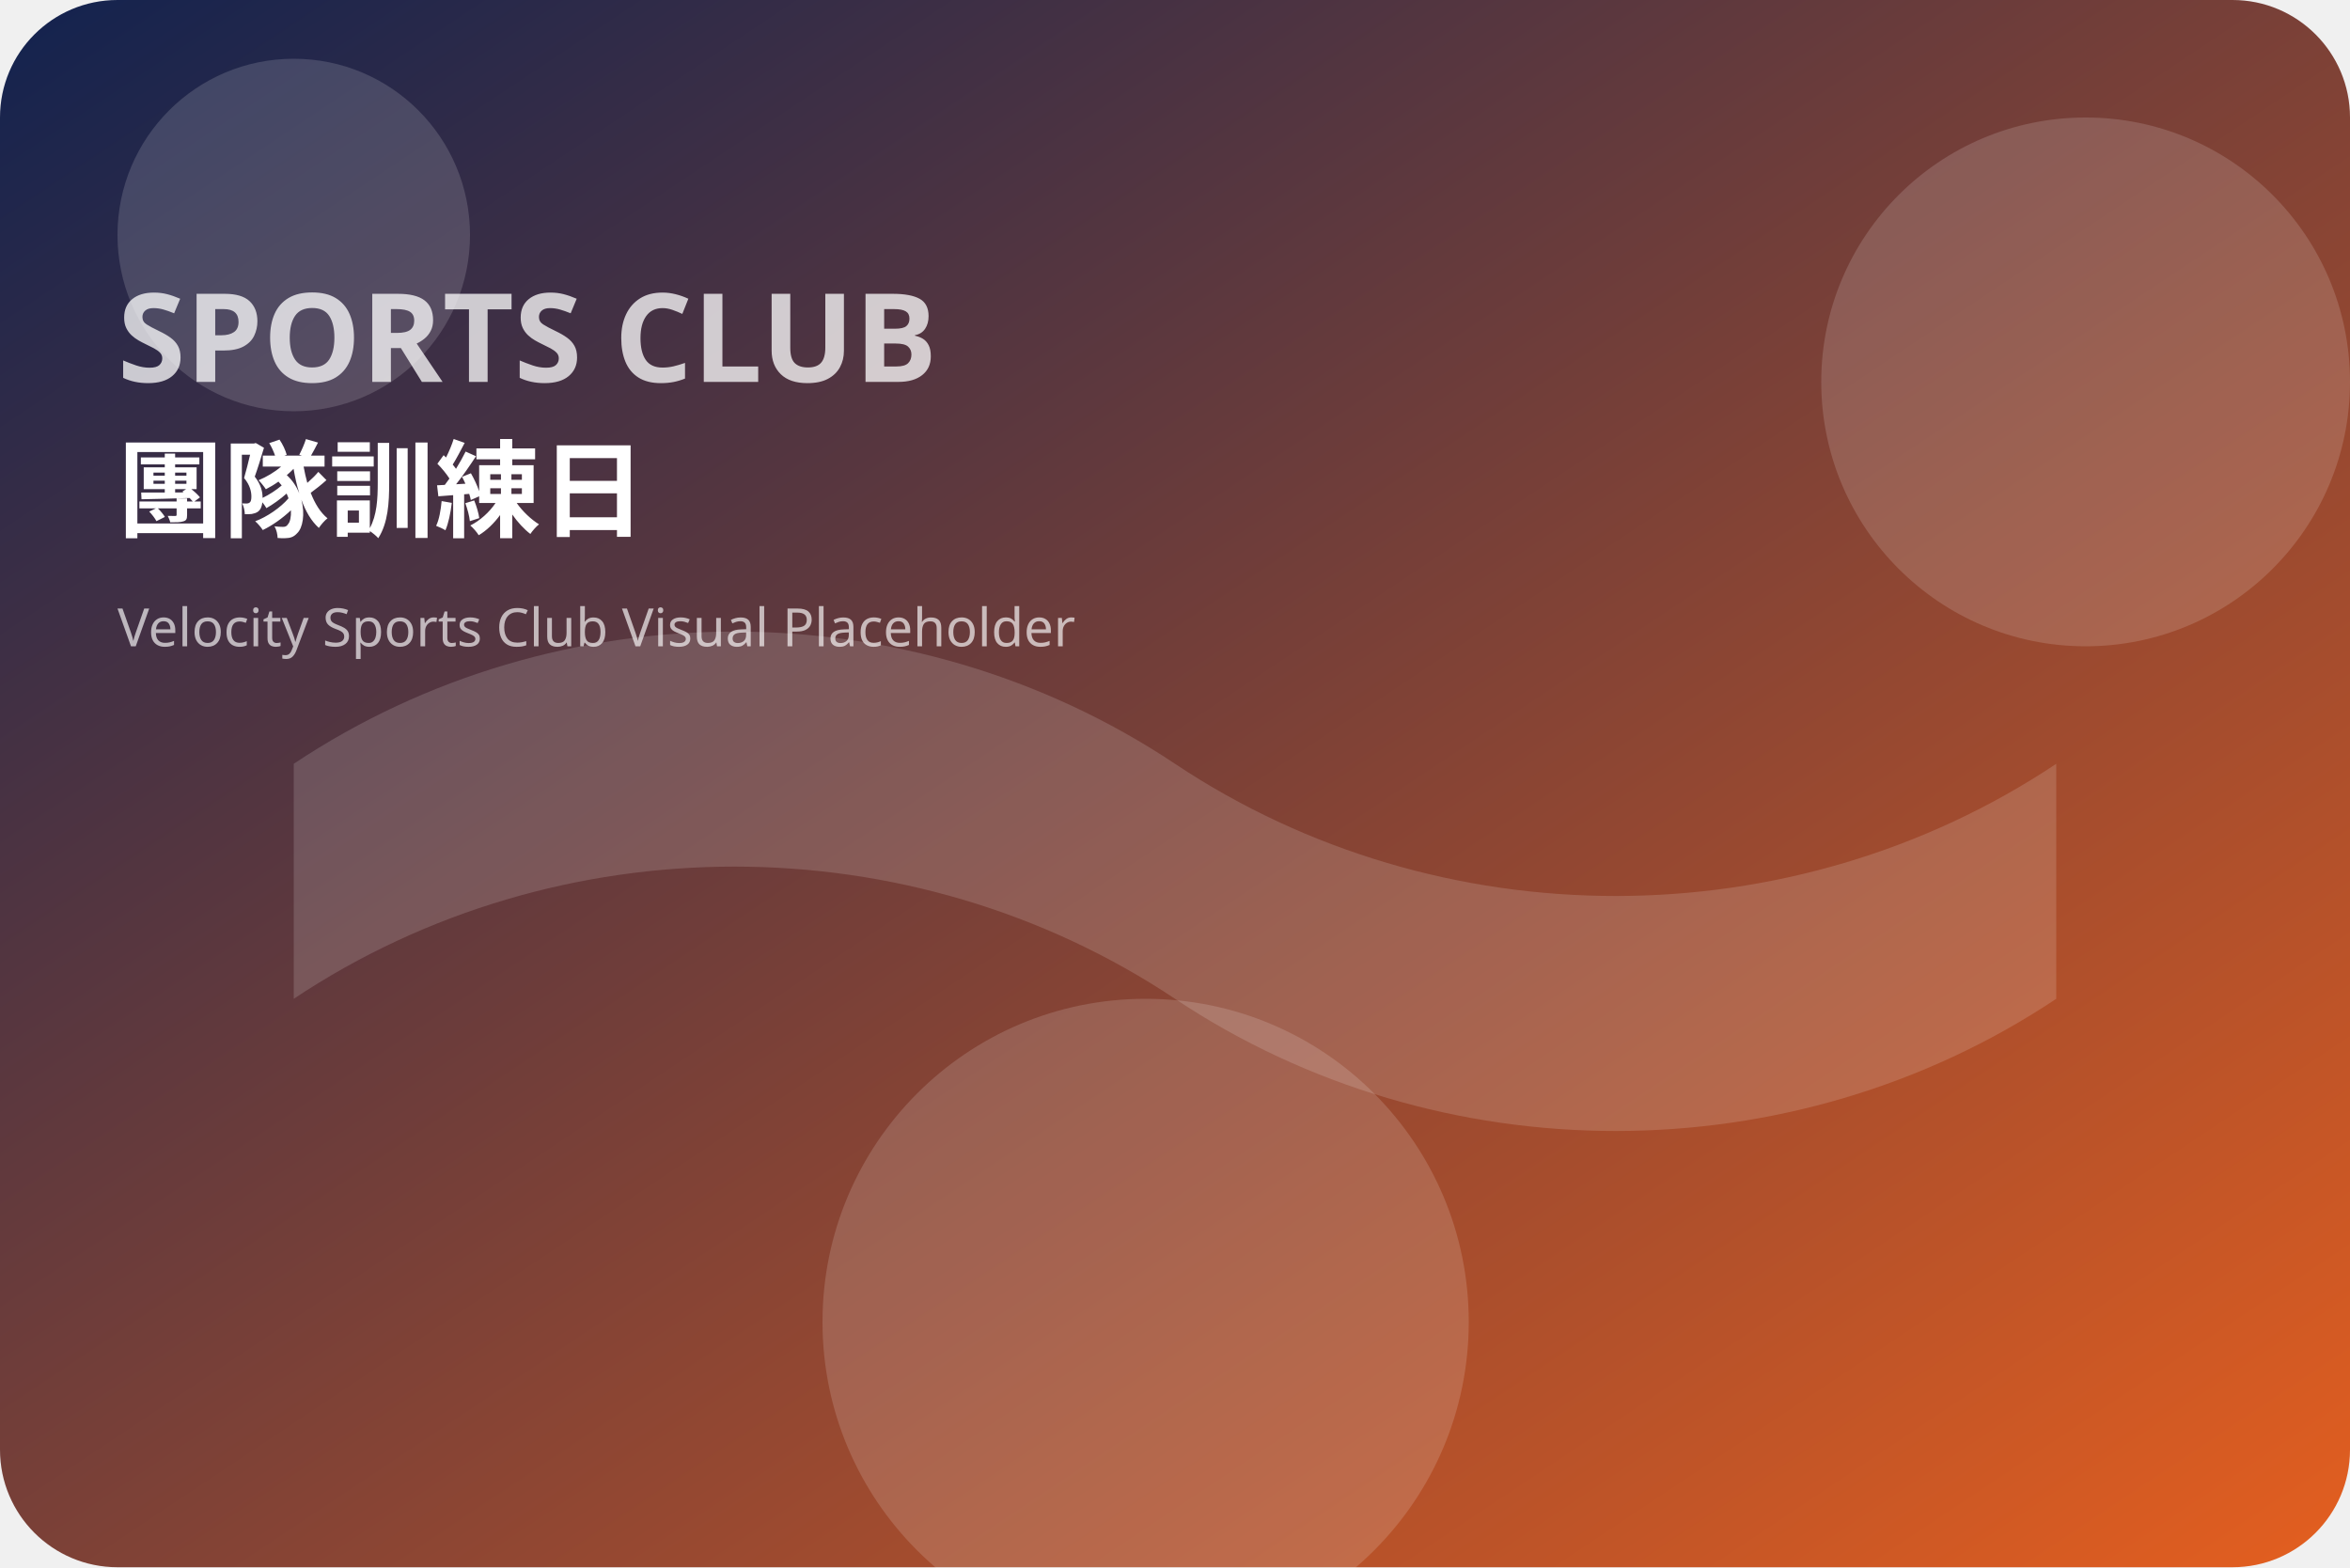
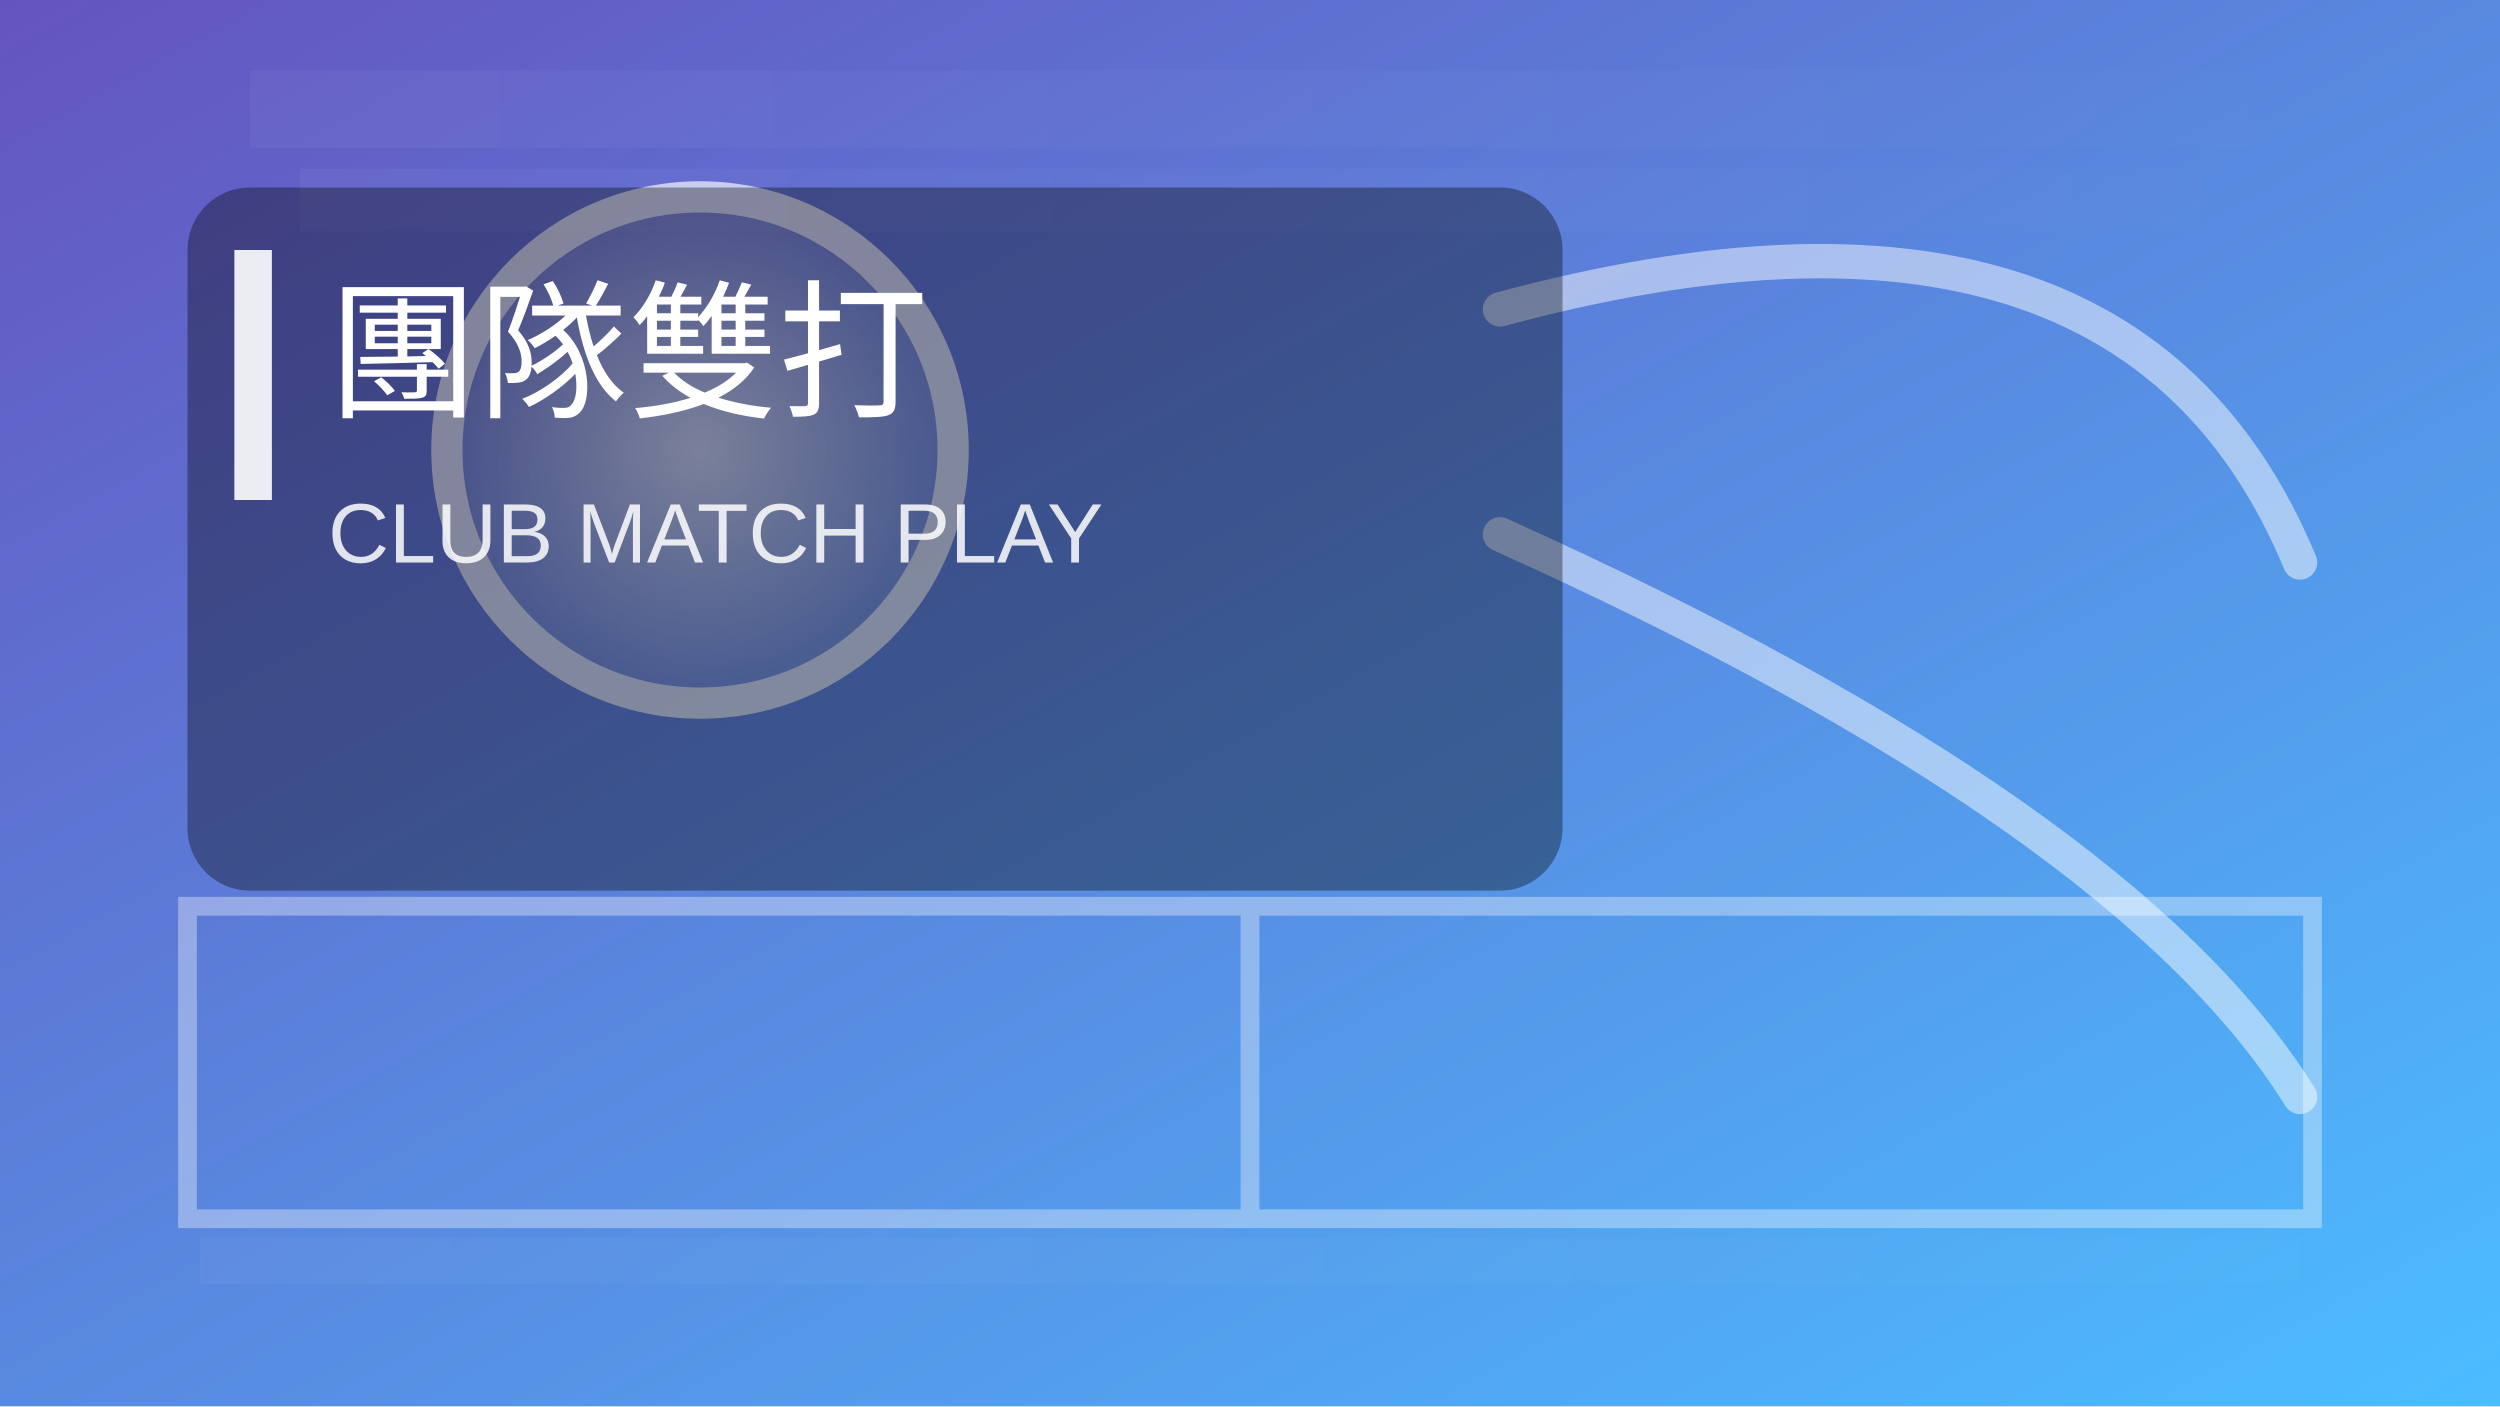
- <svg xmlns="http://www.w3.org/2000/svg" width="1600" height="1067" viewBox="0 0 1600 1067">
+ <svg xmlns="http://www.w3.org/2000/svg" viewBox="0 0 1600 900" role="img" aria-label="團隊雙打 CLUB MATCH PLAY">
  <defs>
-     <linearGradient id="hero-02-svg" x1="0%" y1="0%" x2="100%" y2="100%">
-       <stop offset="0%" stop-color="#11224f" />
-       <stop offset="100%" stop-color="#e55f1f" />
+     <linearGradient id="grad" x1="0" y1="0" x2="1" y2="1">
+       <stop offset="0%" stop-color="#6554C0" />
+       <stop offset="100%" stop-color="#4CBDFF" />
    </linearGradient>
+     <linearGradient id="line" x1="0" y1="0" x2="1" y2="0">
+       <stop offset="0%" stop-color="rgba(255,255,255,0.25)" />
+       <stop offset="100%" stop-color="rgba(255,255,255,0.05)" />
+     </linearGradient>
+     <radialGradient id="ball" cx="0.5" cy="0.5" r="0.5">
+       <stop offset="0%" stop-color="rgba(255,255,255,0.9)" />
+       <stop offset="100%" stop-color="rgba(255,255,255,0.15)" />
+     </radialGradient>
+     <style>text { font-family: "Barlow", "Noto Sans TC", "Arial", sans-serif; }</style>
  </defs>
-   <rect width="1600" height="1067" fill="url(#hero-02-svg)" rx="80" />
-   <g fill="rgba(255,255,255,0.15)">
-     <circle cx="200" cy="160" r="120" />
-     <circle cx="1420" cy="260" r="180" />
-     <circle cx="780" cy="900" r="220" />
-     <path d="M200 520c180-120 420-120 600 0s420 120 600 0v160c-180 120-420 120-600 0s-420-120-600 0z" />
+   <rect width="1600" height="900" fill="url(#grad)" />
+   <g opacity="0.35">
+     <path d="M120 580 H1480 V780 H120 Z" fill="none" stroke="white" stroke-width="12" />
+     <line x1="800.0" y1="580" x2="800.0" y2="780" stroke="white" stroke-width="12" />
  </g>
-   <text x="80" y="260" fill="rgba(255,255,255,0.75)" font-family="Rajdhani, 'Barlow', sans-serif" font-size="84" font-weight="600">SPORTS CLUB</text>
-   <text x="80" y="360" fill="#ffffff" font-family="Barlow, 'Noto Sans TC', sans-serif" font-size="72" font-weight="700">團隊訓練日</text>
-   <text x="80" y="440" fill="rgba(255,255,255,0.65)" font-family="Barlow, 'Noto Sans TC', sans-serif" font-size="36">Velocity Sports Club Visual Placeholder</text>
+   <g opacity="0.65">
+     <circle cx="448" cy="288.0" r="162.0" fill="url(#ball)" stroke="white" stroke-width="20" />
+     <path d="M960.0 198.0 Q1360.0 90.0 1472.0 360.0" stroke="rgba(255,255,255,0.75)" stroke-width="22" fill="none" stroke-linecap="round" />
+     <path d="M960.0 342.0 Q1360.0 522.0 1472.0 702.0" stroke="rgba(255,255,255,0.75)" stroke-width="22" fill="none" stroke-linecap="round" />
+   </g>
+   <g opacity="0.15">
+     <rect x="160.0" y="45.0" width="1280.0" height="50" fill="url(#line)" />
+     <rect x="192.0" y="108.0" width="1216.0" height="40" fill="url(#line)" />
+     <rect x="128.0" y="792.0" width="1344.0" height="30" fill="url(#line)" />
+   </g>
+   <rect x="120" y="120" width="880" height="450.0" rx="40" ry="40" fill="rgba(0,0,0,0.35)" />
+   <rect x="150" y="160" width="24" height="160" fill="rgba(255,255,255,0.9)" />
+   <text x="210" y="260" font-size="96" fill="#FFFFFF">團隊雙打</text>
+   <text x="210" y="360" font-size="54" fill="rgba(255,255,255,0.85)">CLUB MATCH PLAY</text>
</svg>
